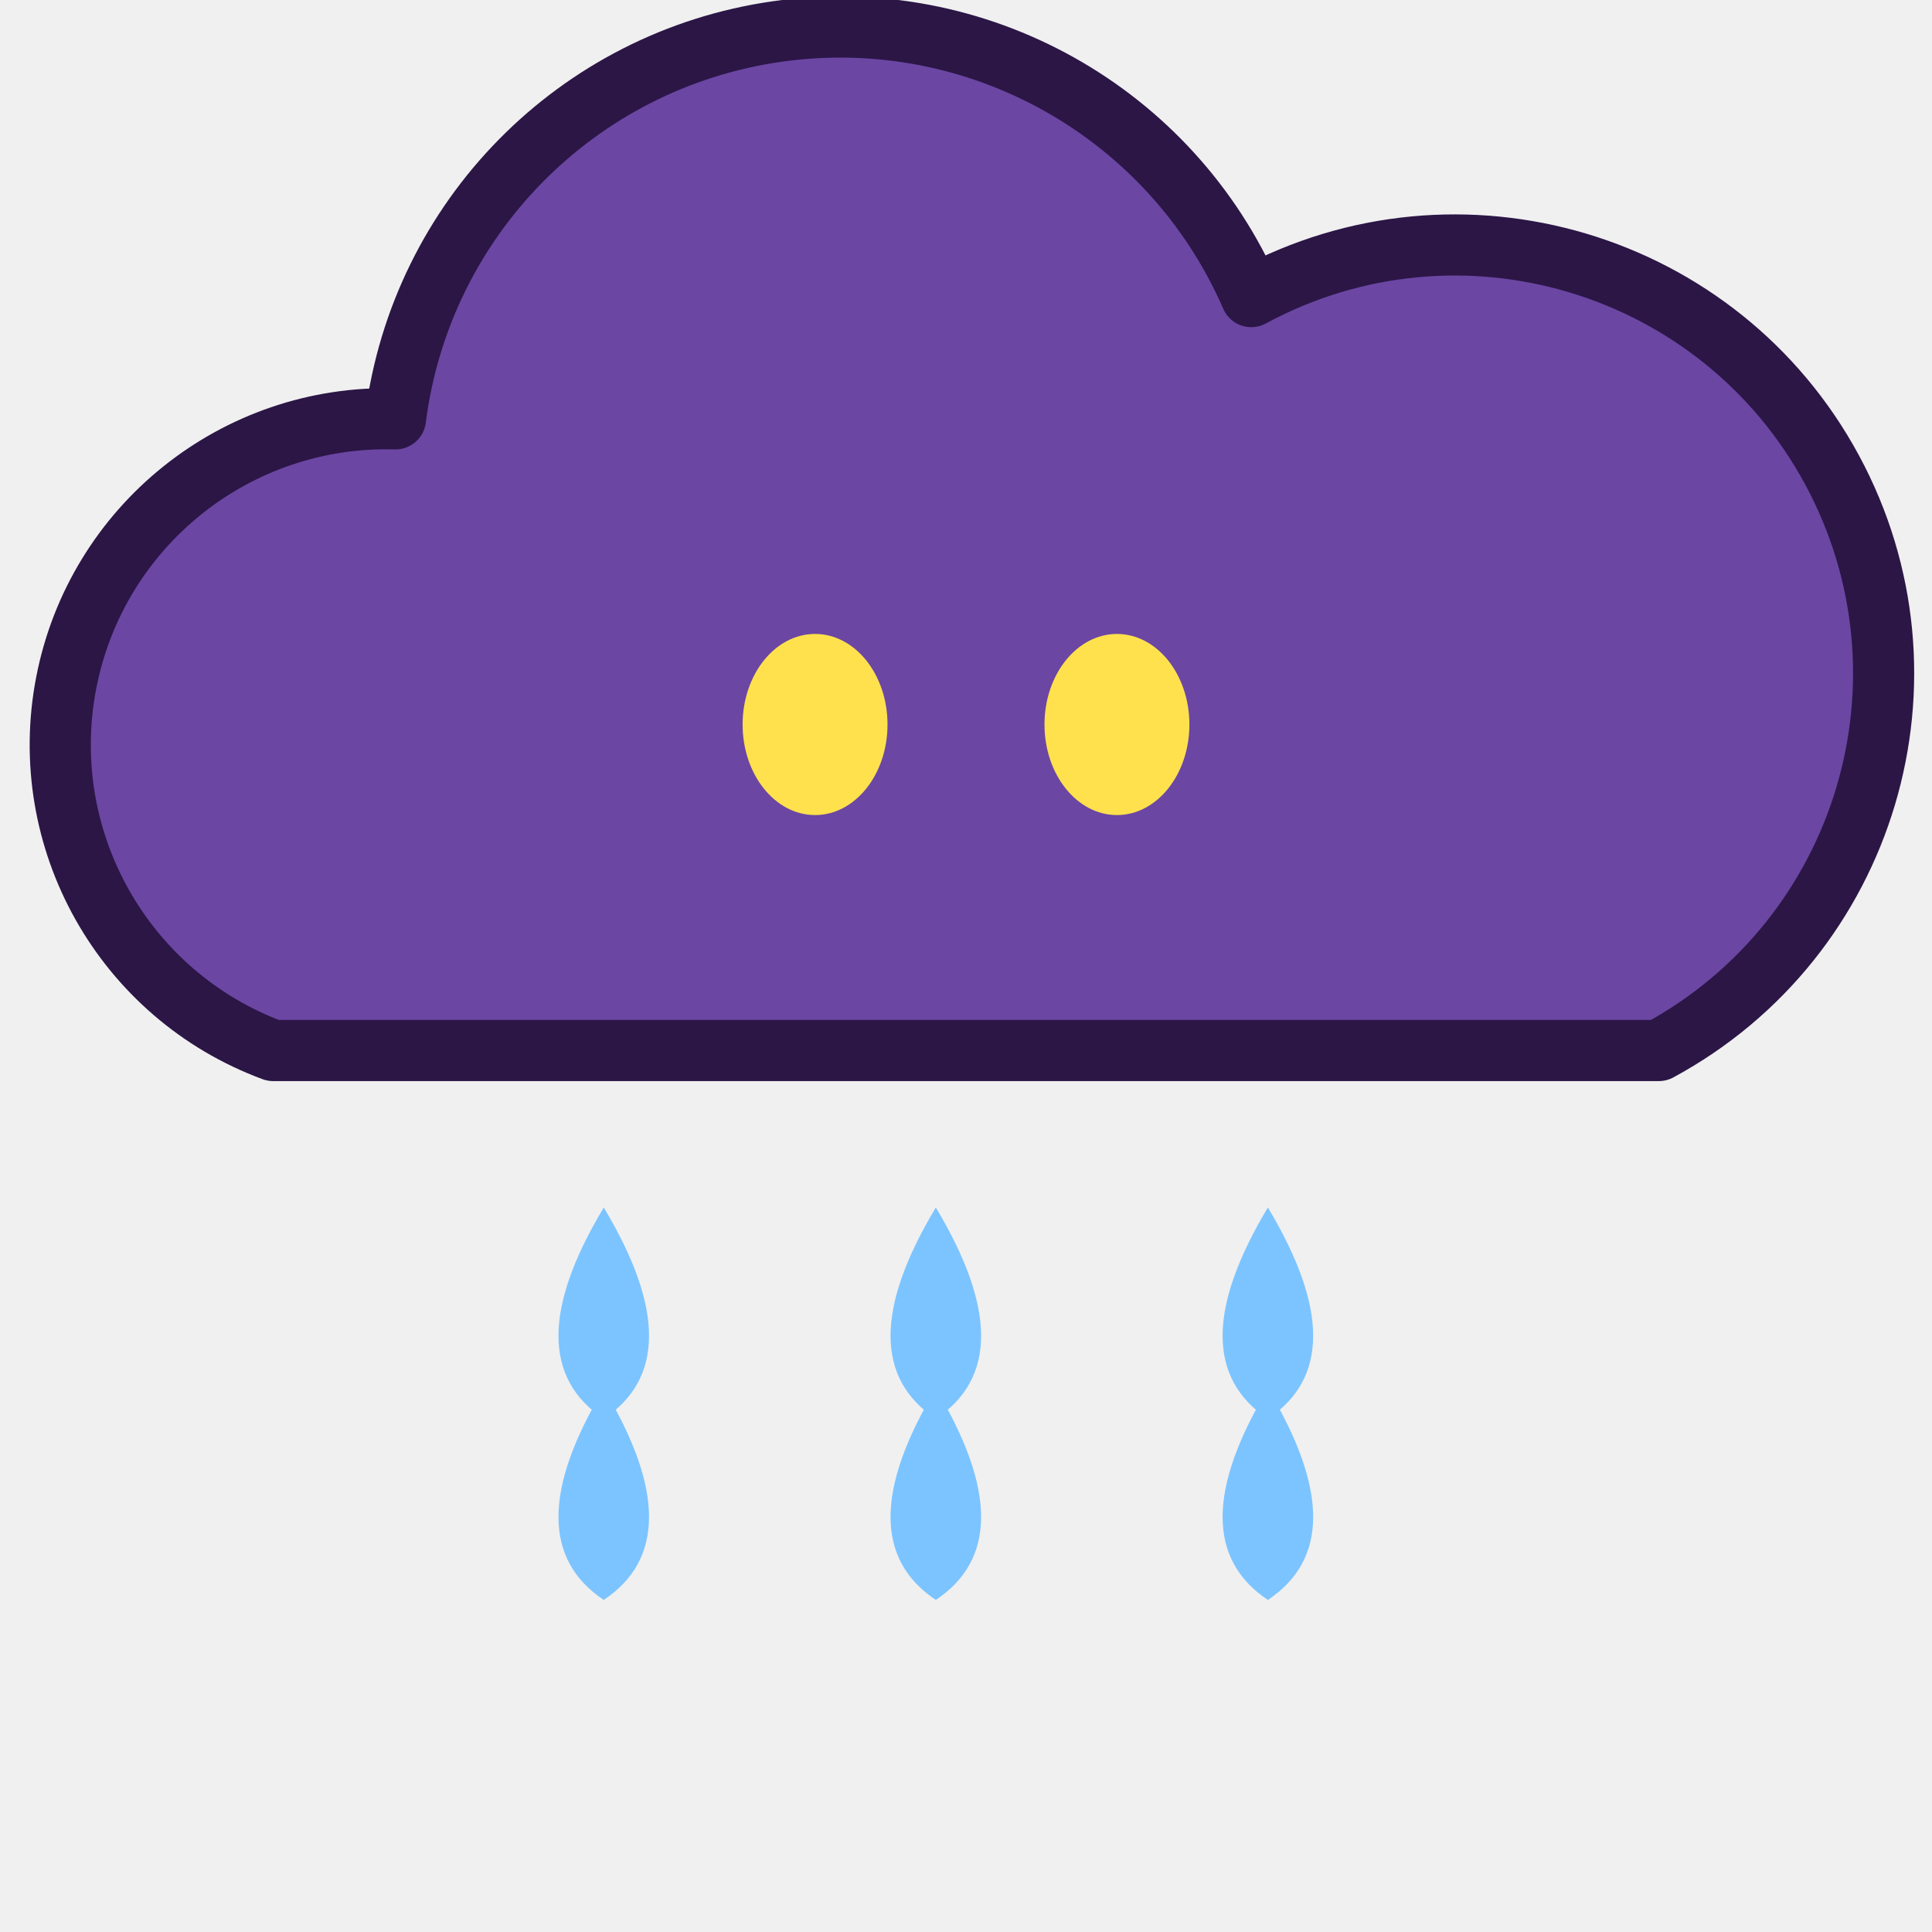
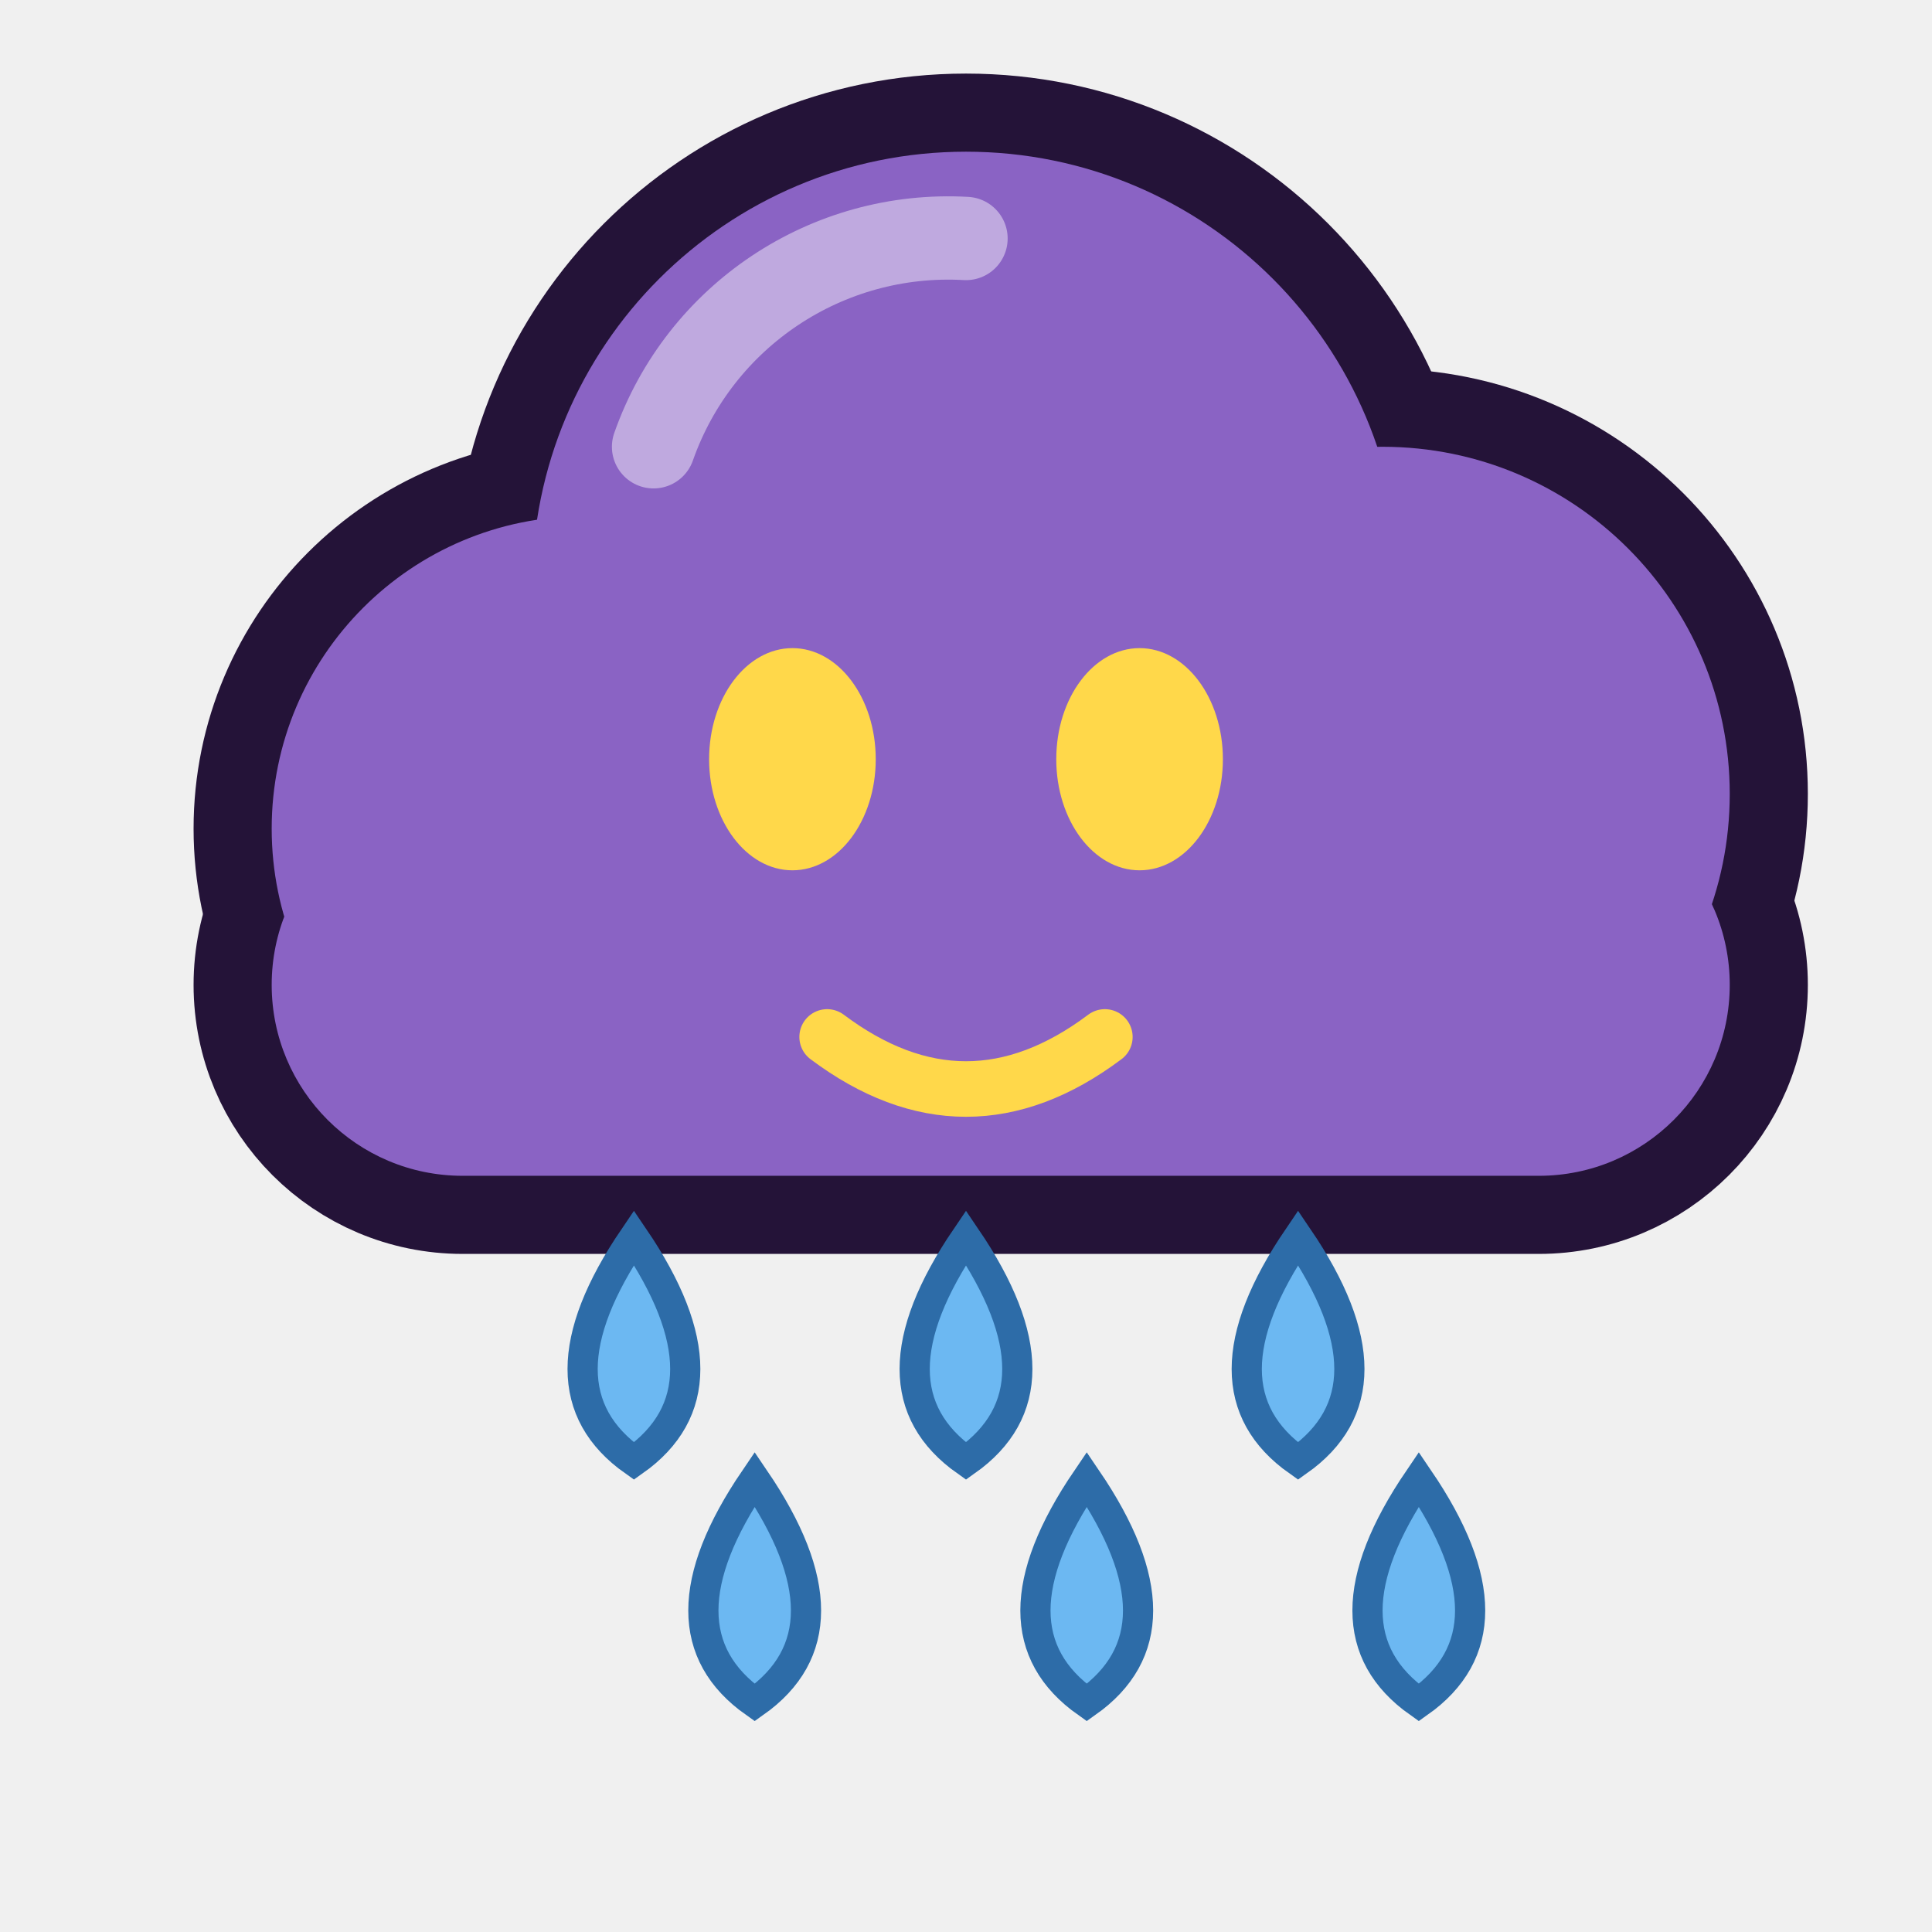
<svg xmlns="http://www.w3.org/2000/svg" viewBox="0 0 64 64" width="64" height="64" role="img" aria-label="Pluie">
-   <g transform="translate(32 24) scale(1.35)">
-     <path d="M-17 8 a8 8 0 0 1 3 -15.5 a11 11 0 0 1 21 -3 a9 9 0 0 1 10 18.5 z" fill="#6b46a3" stroke="#2b1646" stroke-width="1.5" stroke-linejoin="round" />
+   <g transform="translate(32 24) rotate(0) scale(1.15)">
+     <g fill="#241338" stroke="#241338" stroke-width="4.5" stroke-linejoin="round">
+       <circle cx="-11" cy="3" r="9" />
+       <circle cx="0" cy="-4" r="12.5" />
+       <circle cx="12" cy="2" r="10" />
+       <rect x="-20" y="2" width="42" height="11" rx="5.5" />
+     </g>
+     <g fill="#8a63c4">
+       <circle cx="-11" cy="3" r="9" />
+       <circle cx="0" cy="-4" r="12.5" />
+       <circle cx="12" cy="2" r="10" />
+       <rect x="-20" y="2" width="42" height="11" rx="5.5" />
+     </g>
+     <path d="M-9 -8 a9 9 0 0 1 9 -6" fill="none" stroke="#fff" stroke-opacity=".45" stroke-width="2.4" stroke-linecap="round" />
+     <g transform="translate(0 0) rotate(0) scale(1)">
+       <ellipse cx="-5" cy="1" rx="2.4" ry="3.2" fill="#ffd84a" />
+       <ellipse cx="5" cy="1" rx="2.4" ry="3.2" fill="#ffd84a" />
+       <path d="M-4 9 q4 3 8 0" stroke="#ffd84a" stroke-width="1.6" fill="none" stroke-linecap="round" />
+     </g>
  </g>
-   <path d="M20 40 q-3 5 0 7 q3 -2 0 -7 z" fill="#7cc4ff" transform="translate(0 0)" />
-   <path d="M31 40 q-3 5 0 7 q3 -2 0 -7 z" fill="#7cc4ff" transform="translate(0 0)" />
-   <path d="M42 40 q-3 5 0 7 q3 -2 0 -7 z" fill="#7cc4ff" transform="translate(0 0)" />
-   <path d="M20 40 q-3 5 0 7 q3 -2 0 -7 z" fill="#7cc4ff" transform="translate(0 6)" />
-   <path d="M31 40 q-3 5 0 7 q3 -2 0 -7 z" fill="#7cc4ff" transform="translate(0 6)" />
-   <path d="M42 40 q-3 5 0 7 q3 -2 0 -7 z" fill="#7cc4ff" transform="translate(0 6)" />
-   <ellipse cx="27" cy="24" rx="2.4" ry="3" fill="#ffe14d" />
-   <ellipse cx="37" cy="24" rx="2.4" ry="3" fill="#ffe14d" />
+   <g transform="translate(32 41) rotate(0) scale(1.0)">
+     <path d="M-11 0 q-3.4 5 0 7.4 q3.4 -2.4 0 -7.4z" fill="#6cb8f2" stroke="#2d6ca8" stroke-width="1" />
+     <path d="M0 0 q-3.4 5 0 7.4 q3.4 -2.4 0 -7.4z" fill="#6cb8f2" stroke="#2d6ca8" stroke-width="1" />
+     <path d="M11 0 q-3.4 5 0 7.4 q3.4 -2.4 0 -7.4z" fill="#6cb8f2" stroke="#2d6ca8" stroke-width="1" />
+     <path d="M-7 8 q-3.4 5 0 7.4 q3.4 -2.4 0 -7.4z" fill="#6cb8f2" stroke="#2d6ca8" stroke-width="1" />
+     <path d="M4 8 q-3.4 5 0 7.4 q3.4 -2.4 0 -7.4z" fill="#6cb8f2" stroke="#2d6ca8" stroke-width="1" />
+     <path d="M15 8 q-3.4 5 0 7.4 q3.4 -2.4 0 -7.4z" fill="#6cb8f2" stroke="#2d6ca8" stroke-width="1" />
+   </g>
</svg>
